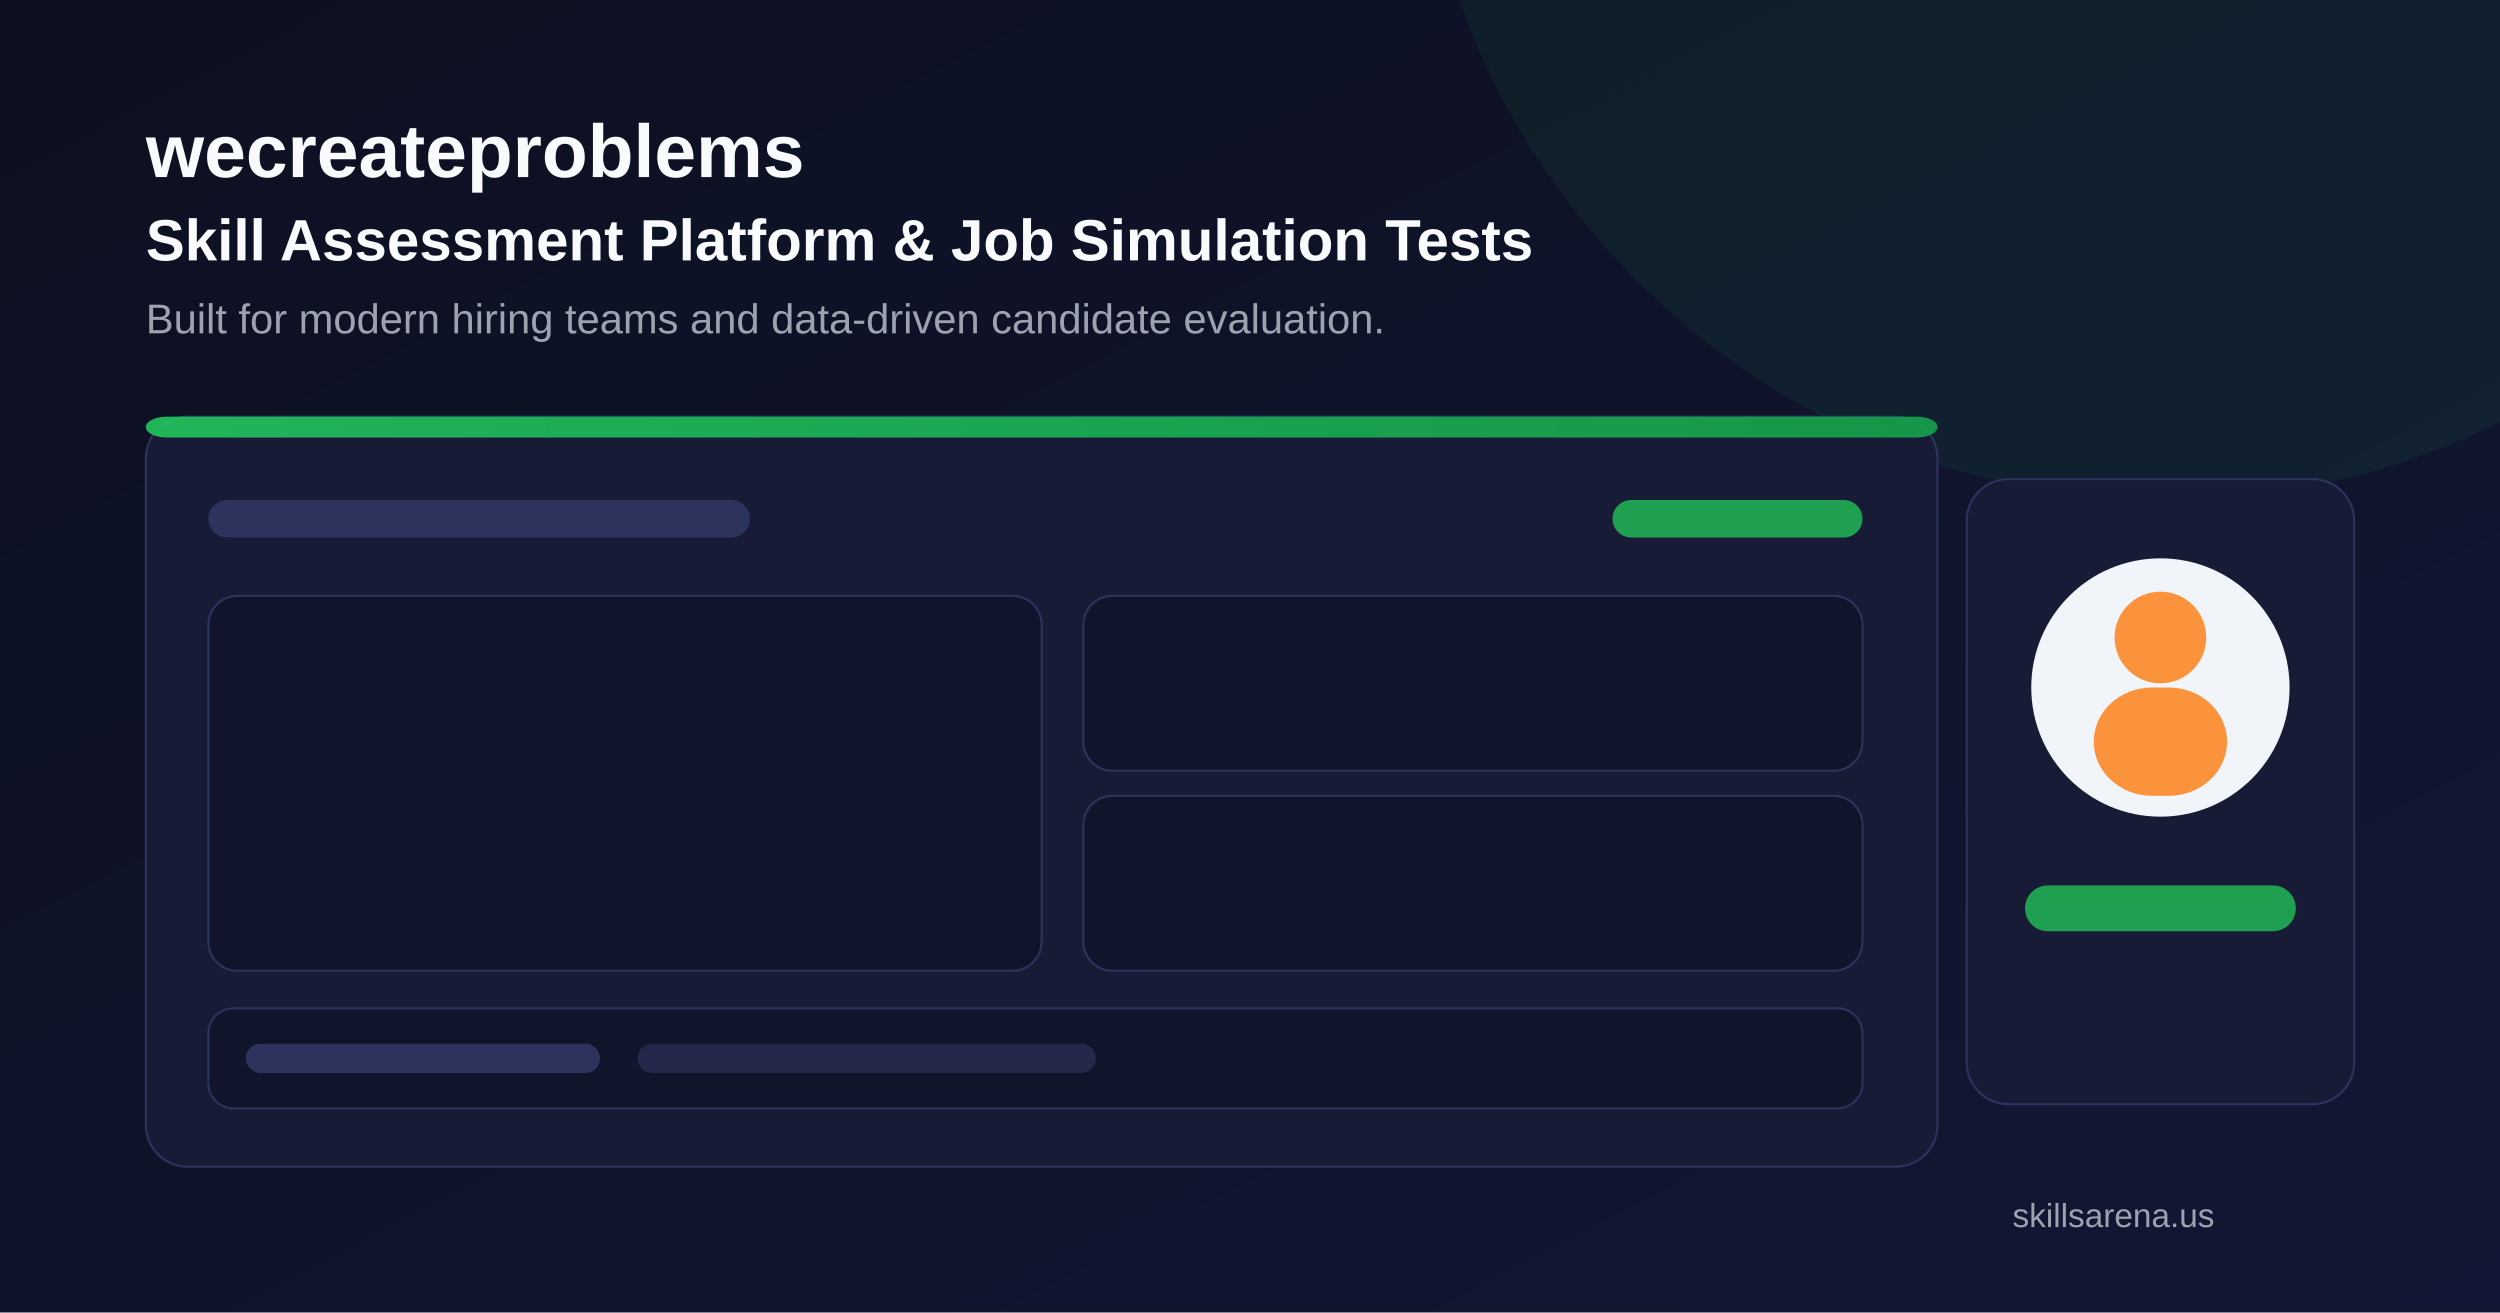
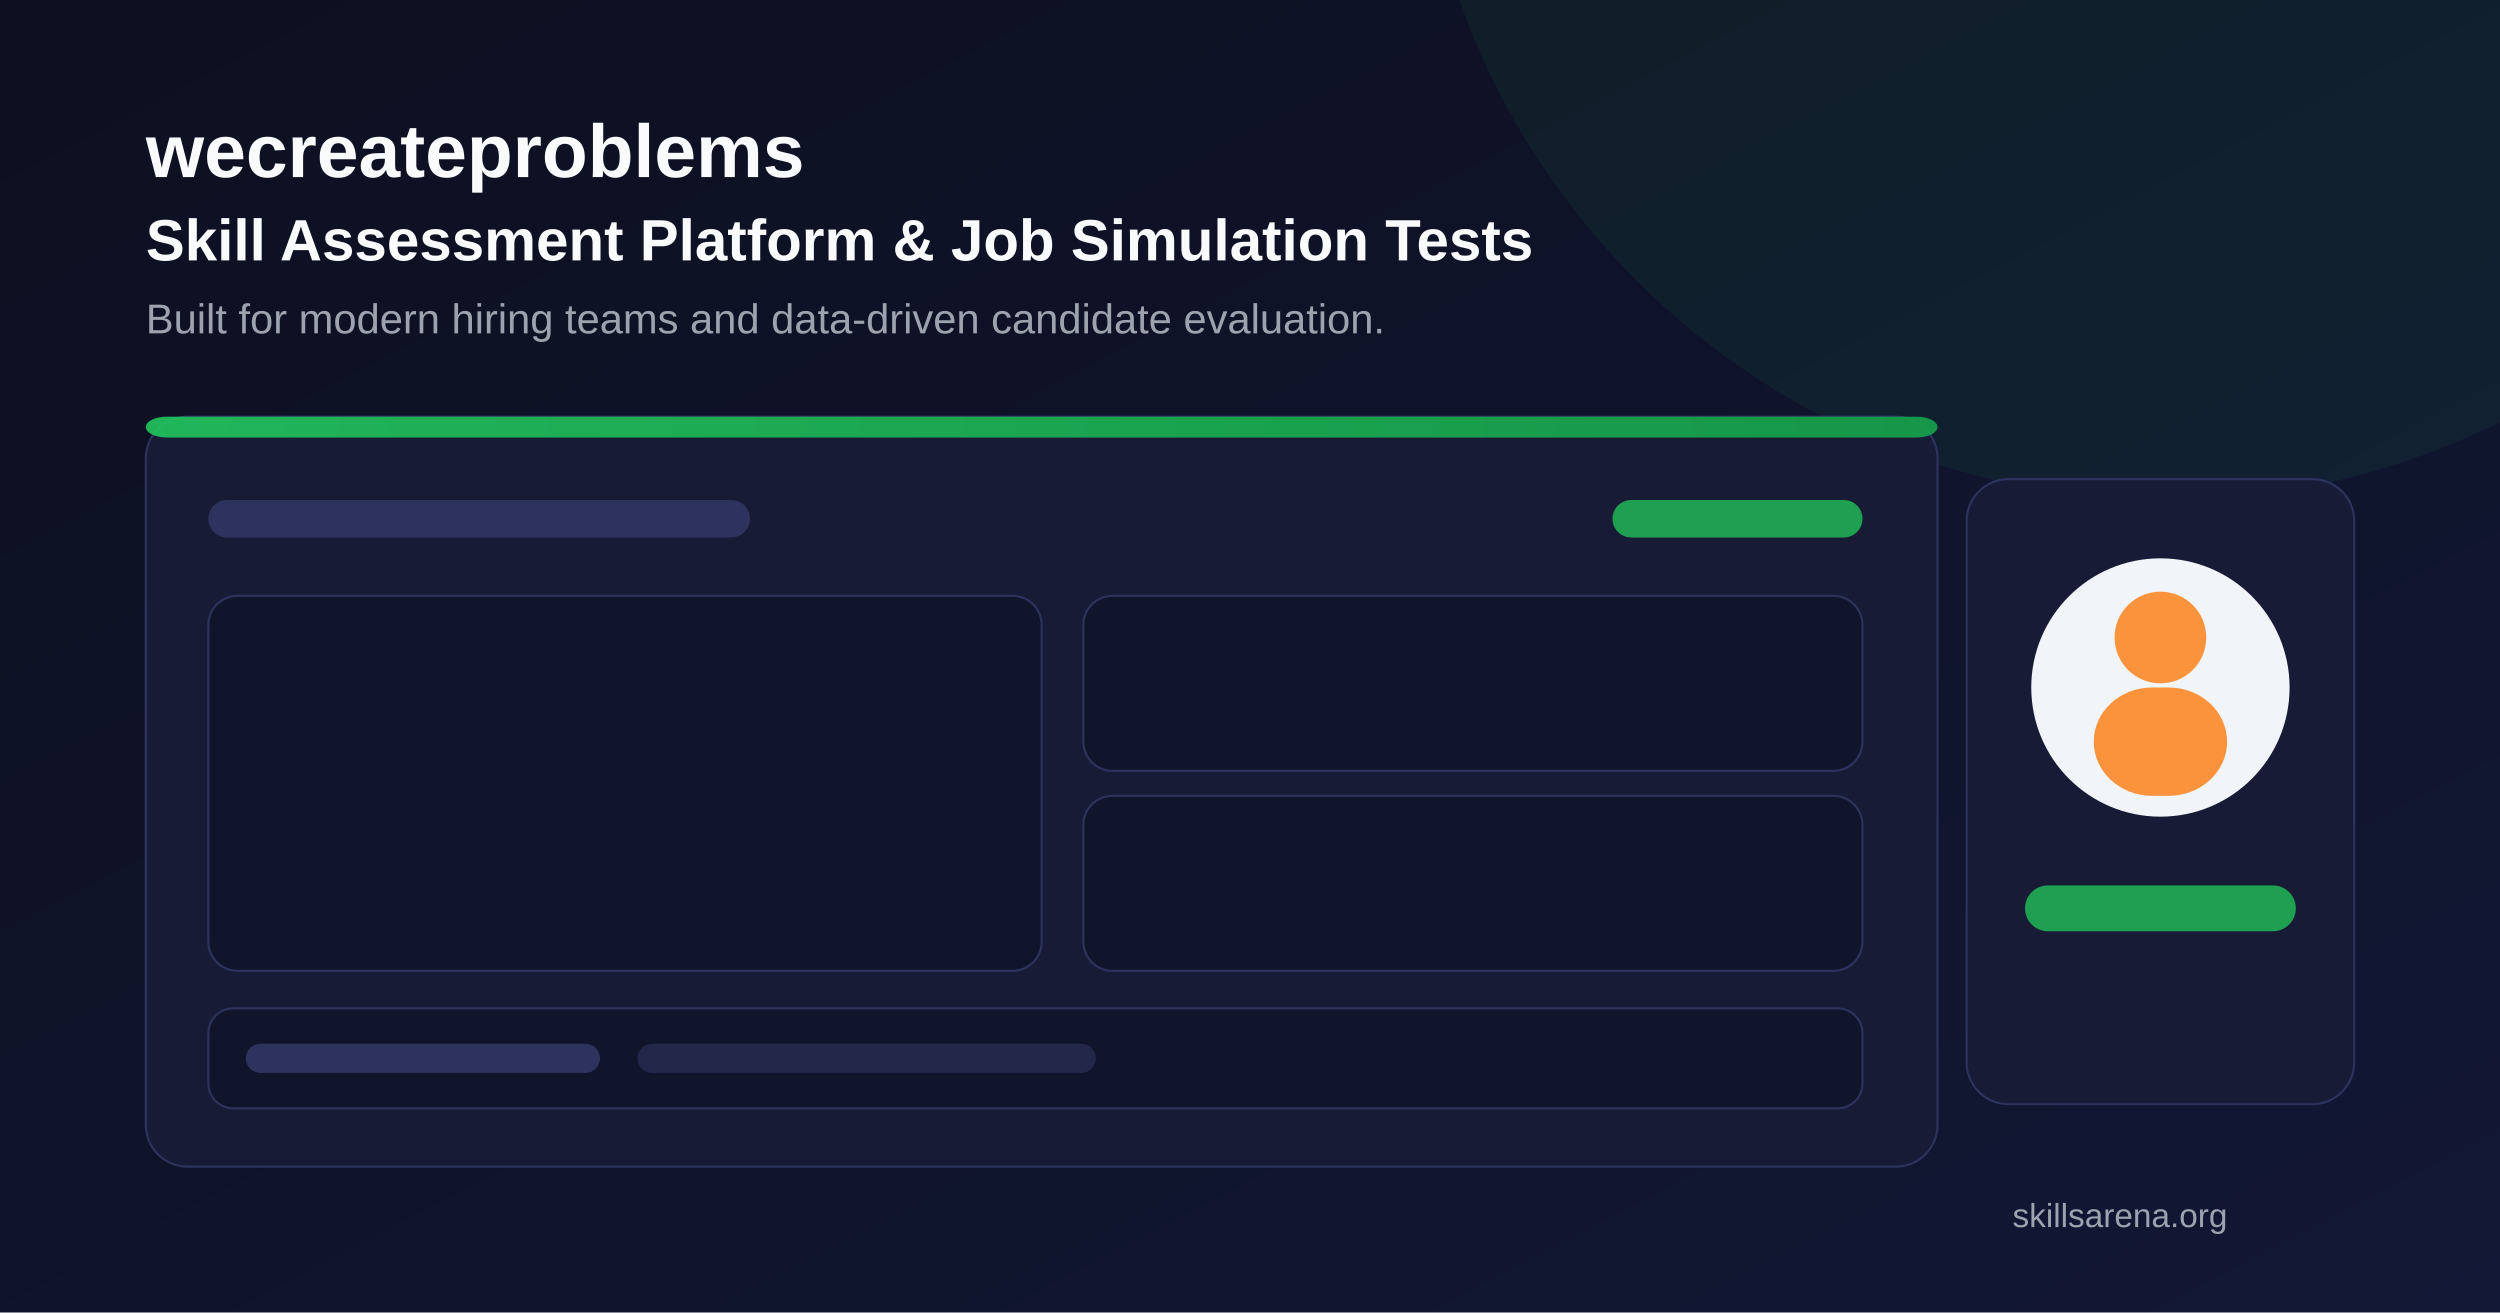
<svg xmlns="http://www.w3.org/2000/svg" width="1200" height="630" viewBox="0 0 1200 630" role="img" aria-label="wecreateproblems dashboard preview">
  <defs>
    <linearGradient id="bg" x1="0" y1="0" x2="1" y2="1">
      <stop offset="0%" stop-color="#0d1020" />
      <stop offset="100%" stop-color="#121735" />
    </linearGradient>
    <linearGradient id="accent" x1="0" y1="0" x2="1" y2="0">
      <stop offset="0%" stop-color="#22c55e" />
      <stop offset="100%" stop-color="#16a34a" />
    </linearGradient>
  </defs>
  <rect width="1200" height="630" fill="url(#bg)" />
  <circle cx="1040" cy="-120" r="360" fill="#22c55e" opacity="0.07" />
  <text x="70" y="85" font-family="DM Sans, Segoe UI, Arial, sans-serif" font-size="36" font-weight="700" fill="#f8fafc">wecreateproblems</text>
  <text x="70" y="125" font-family="DM Sans, Segoe UI, Arial, sans-serif" font-size="28" font-weight="700" fill="#f8fafc">Skill Assessment Platform &amp; Job Simulation Tests</text>
  <text x="70" y="160" font-family="DM Sans, Segoe UI, Arial, sans-serif" font-size="20" fill="#9ca3af">Built for modern hiring teams and data-driven candidate evaluation.</text>
  <rect x="70" y="200" width="860" height="360" rx="20" fill="#171b36" stroke="#2d335c" />
  <rect x="70" y="200" width="860" height="10" rx="10" fill="url(#accent)" opacity="0.9" />
  <rect x="100" y="240" width="260" height="18" rx="9" fill="#2d335c" />
  <rect x="774" y="240" width="120" height="18" rx="9" fill="#1f9f50" />
  <rect x="100" y="286" width="400" height="180" rx="14" fill="#11152b" stroke="#2d335c" />
  <rect x="520" y="286" width="374" height="84" rx="14" fill="#11152b" stroke="#2d335c" />
  <rect x="520" y="382" width="374" height="84" rx="14" fill="#11152b" stroke="#2d335c" />
  <rect x="100" y="484" width="794" height="48" rx="12" fill="#11152b" stroke="#2d335c" />
  <rect x="118" y="501" width="170" height="14" rx="7" fill="#2d335c" />
  <rect x="306" y="501" width="220" height="14" rx="7" fill="#23284a" />
  <rect x="944" y="230" width="186" height="300" rx="20" fill="#171b36" stroke="#2d335c" />
  <circle cx="1037" cy="330" r="62" fill="#f1f5f9" />
  <circle cx="1037" cy="306" r="22" fill="#fb923c" />
  <rect x="1005" y="330" width="64" height="52" rx="28" fill="#fb923c" />
  <rect x="972" y="425" width="130" height="22" rx="11" fill="#1f9f50" />
-   <text x="966" y="589" font-family="DM Sans, Segoe UI, Arial, sans-serif" font-size="16" fill="#9ca3af">skillsarena.us</text>
+   <text x="966" y="589" font-family="DM Sans, Segoe UI, Arial, sans-serif" font-size="16" fill="#9ca3af">skillsarena.org</text>
</svg>
